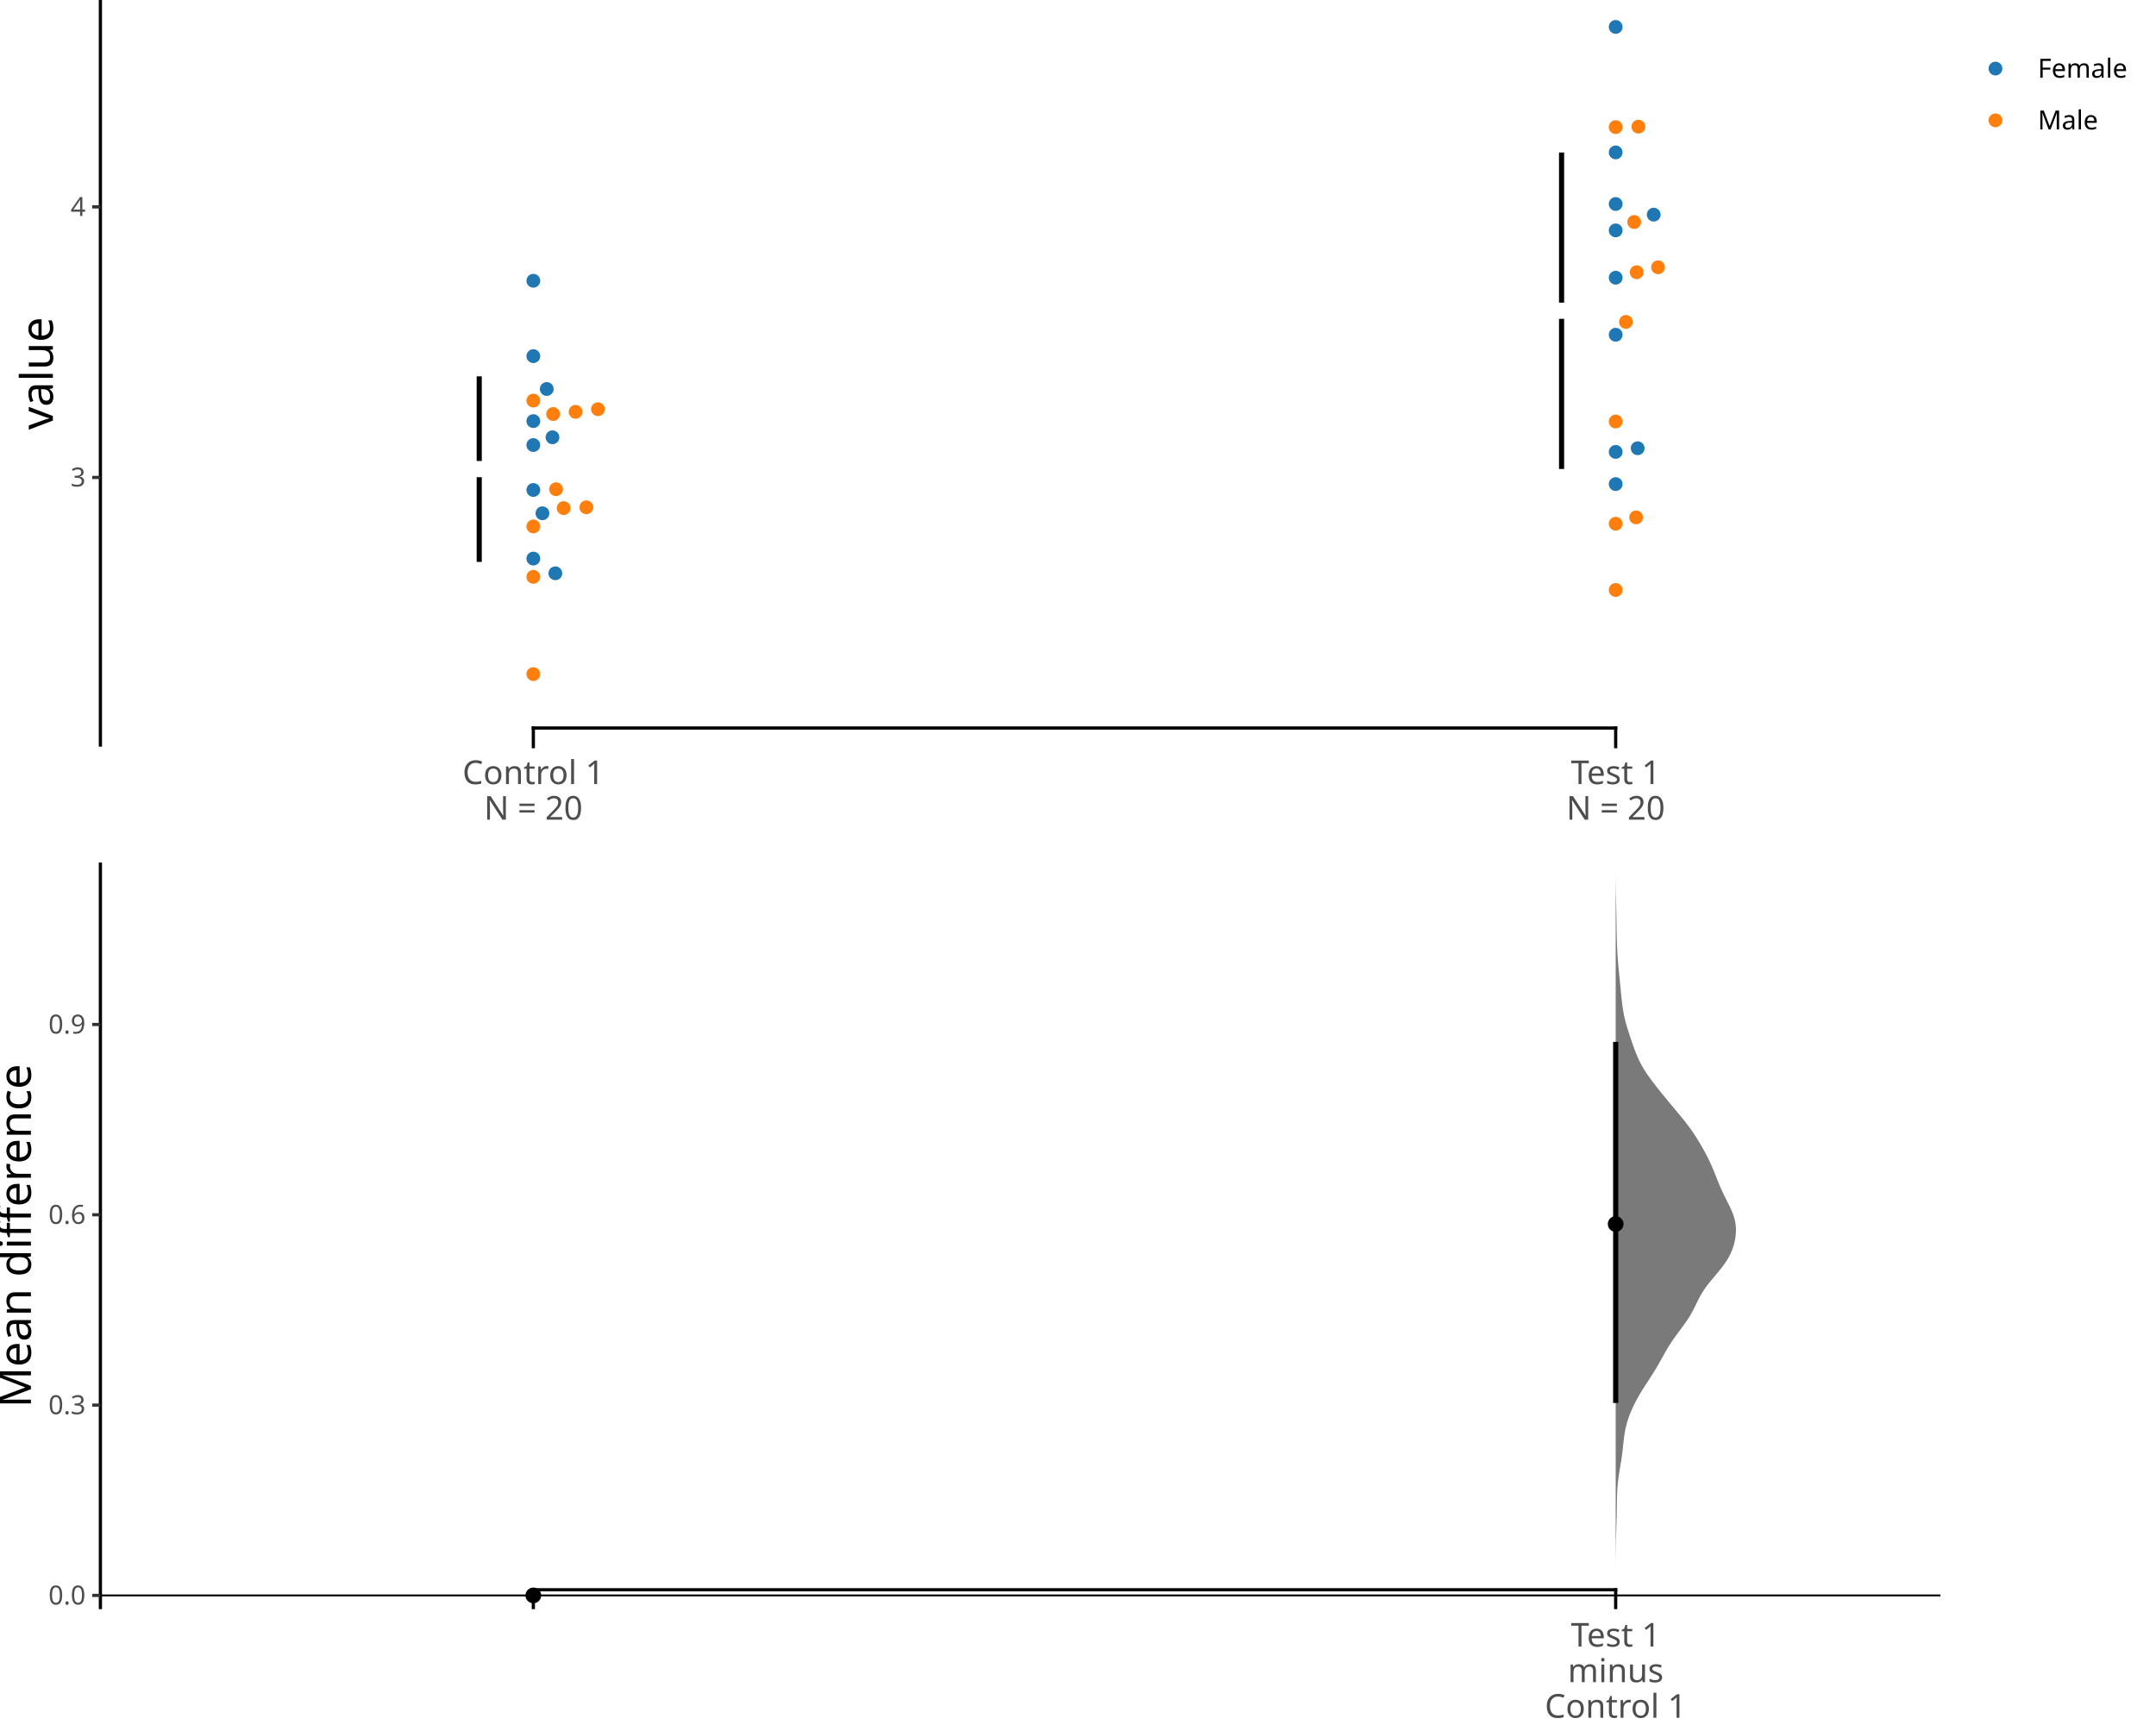
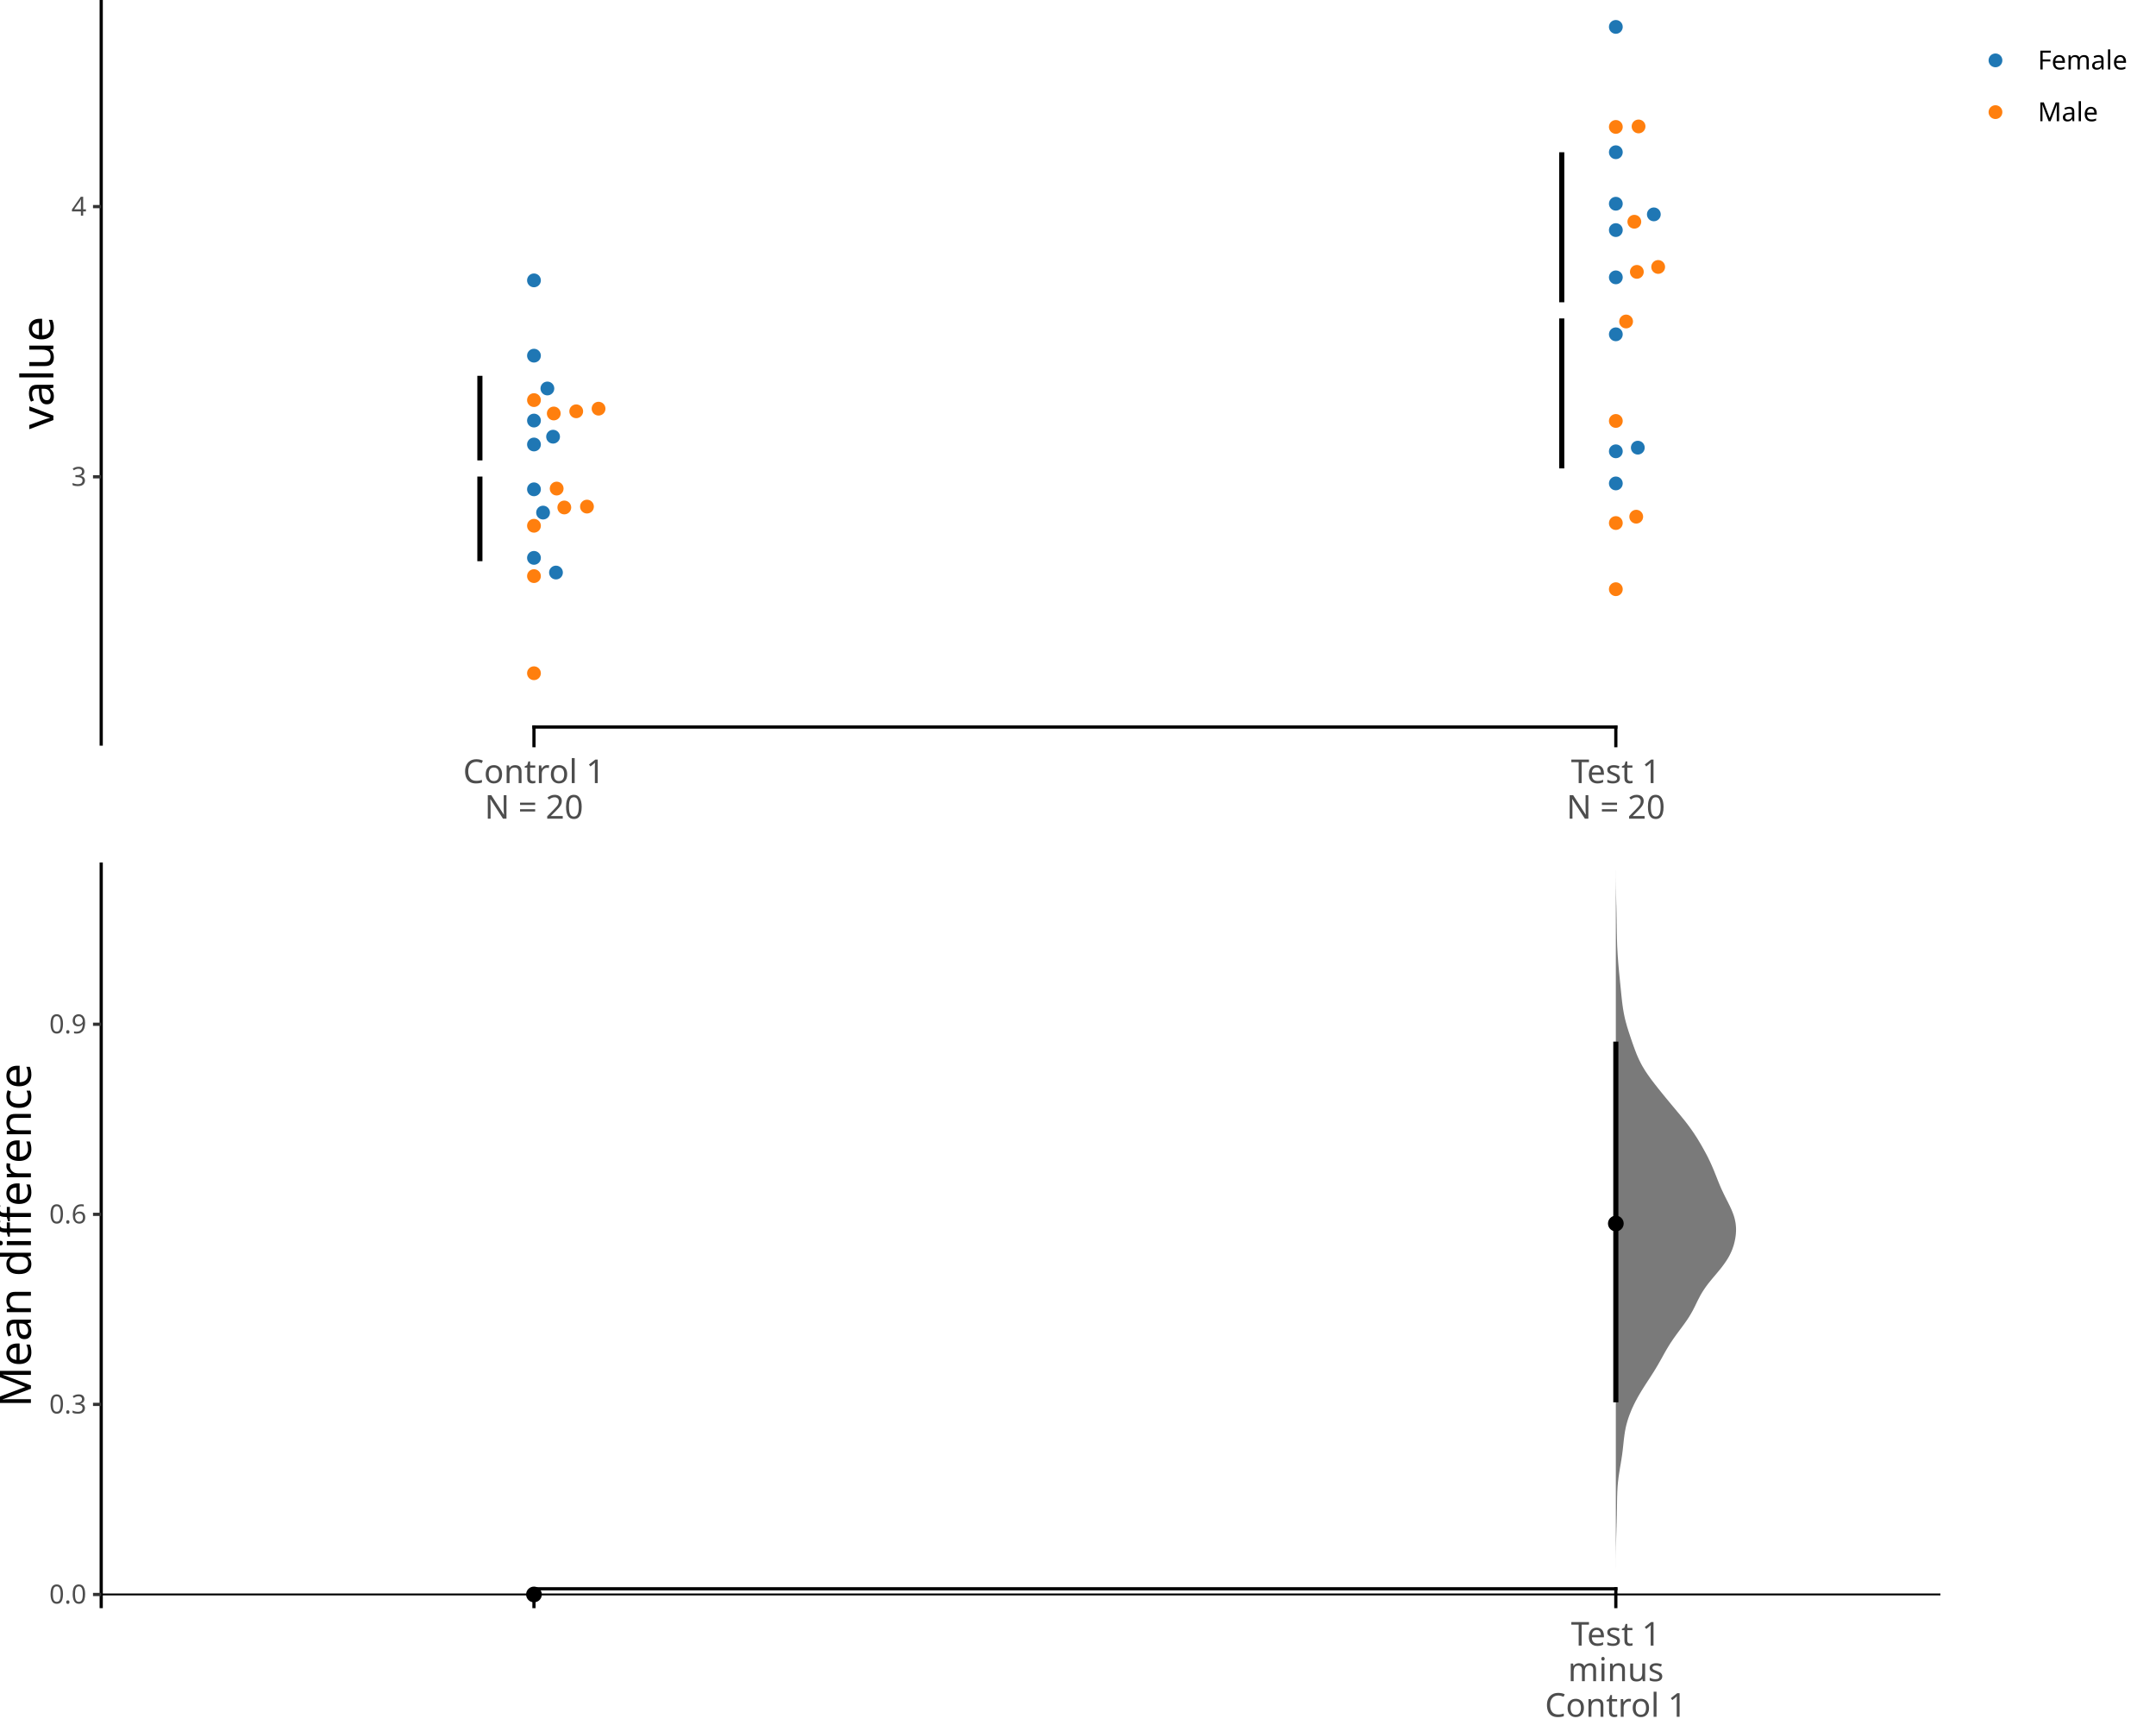
<svg xmlns="http://www.w3.org/2000/svg" class="svglite" data-engine-version="2.0" width="720.00pt" height="576.00pt" viewBox="0 0 720.00 576.00">
  <defs>
    <style type="text/css">
    .svglite line, .svglite polyline, .svglite polygon, .svglite path, .svglite rect, .svglite circle {
      fill: none;
      stroke: #000000;
      stroke-linecap: round;
      stroke-linejoin: round;
      stroke-miterlimit: 10.00;
    }
  </style>
  </defs>
  <rect width="100%" height="100%" style="stroke: none; fill: #FFFFFF;" />
  <defs>
    <clipPath id="cpMC4wMHw3MjAuMDB8MC4wMHw1NzYuMDA=">
      <rect x="0.00" y="0.00" width="720.00" height="576.00" />
    </clipPath>
  </defs>
  <g clip-path="url(#cpMC4wMHw3MjAuMDB8MC4wMHw1NzYuMDA=)">
</g>
  <defs>
    <clipPath id="cpMC4wMHw2NDguMDB8MC4wMHw1NzYuMDA=">
      <rect x="0.00" y="0.00" width="648.00" height="576.00" />
    </clipPath>
  </defs>
  <g clip-path="url(#cpMC4wMHw2NDguMDB8MC4wMHw1NzYuMDA=)">
</g>
  <g clip-path="url(#cpMC4wMHw3MjAuMDB8MC4wMHw1NzYuMDA=)">
</g>
  <defs>
    <clipPath id="cpMC4wMHw2NDguMDB8MC4wMHwyODguMDA=">
      <rect x="0.00" y="0.00" width="648.00" height="288.00" />
    </clipPath>
  </defs>
  <g clip-path="url(#cpMC4wMHw2NDguMDB8MC4wMHwyODguMDA=)">
-     <rect x="-0" y="0.00" width="648.00" height="288.00" style="stroke-width: 1.07; stroke: #FFFFFF; fill: #FFFFFF;" />
+     <rect x="0.00" y="0.00" width="648.00" height="288.00" style="stroke-width: 1.07; stroke: #FFFFFF; fill: #FFFFFF;" />
  </g>
  <g clip-path="url(#cpMC4wMHw3MjAuMDB8MC4wMHw1NzYuMDA=)">
-     <rect x="33.53" y="0.00" width="614.47" height="249.32" style="stroke-width: 1.07; stroke: none; fill: #FFFFFF;" />
-     <circle cx="184.72" cy="138.25" r="1.95" style="stroke-width: 0.71; stroke: #FF7F0E; fill: #FF7F0E;" />
-     <circle cx="178.11" cy="133.77" r="1.95" style="stroke-width: 0.71; stroke: #FF7F0E; fill: #FF7F0E;" />
-     <circle cx="185.69" cy="163.36" r="1.95" style="stroke-width: 0.71; stroke: #FF7F0E; fill: #FF7F0E;" />
-     <circle cx="178.11" cy="175.79" r="1.95" style="stroke-width: 0.71; stroke: #FF7F0E; fill: #FF7F0E;" />
-     <circle cx="192.22" cy="137.52" r="1.95" style="stroke-width: 0.71; stroke: #FF7F0E; fill: #FF7F0E;" />
-     <circle cx="178.11" cy="225.09" r="1.95" style="stroke-width: 0.71; stroke: #FF7F0E; fill: #FF7F0E;" />
-     <circle cx="199.69" cy="136.64" r="1.95" style="stroke-width: 0.71; stroke: #FF7F0E; fill: #FF7F0E;" />
-     <circle cx="195.82" cy="169.39" r="1.95" style="stroke-width: 0.71; stroke: #FF7F0E; fill: #FF7F0E;" />
-     <circle cx="188.24" cy="169.67" r="1.95" style="stroke-width: 0.71; stroke: #FF7F0E; fill: #FF7F0E;" />
-     <circle cx="178.11" cy="192.62" r="1.95" style="stroke-width: 0.71; stroke: #FF7F0E; fill: #FF7F0E;" />
-     <circle cx="178.11" cy="163.61" r="1.95" style="stroke-width: 0.71; stroke: #1F77B4; fill: #1F77B4;" />
-     <circle cx="178.11" cy="93.75" r="1.95" style="stroke-width: 0.71; stroke: #1F77B4; fill: #1F77B4;" />
-     <circle cx="184.50" cy="146.02" r="1.95" style="stroke-width: 0.71; stroke: #1F77B4; fill: #1F77B4;" />
-     <circle cx="178.11" cy="140.61" r="1.95" style="stroke-width: 0.71; stroke: #1F77B4; fill: #1F77B4;" />
-     <circle cx="178.11" cy="186.52" r="1.95" style="stroke-width: 0.71; stroke: #1F77B4; fill: #1F77B4;" />
-     <circle cx="182.59" cy="129.89" r="1.95" style="stroke-width: 0.71; stroke: #1F77B4; fill: #1F77B4;" />
-     <circle cx="185.46" cy="191.43" r="1.95" style="stroke-width: 0.71; stroke: #1F77B4; fill: #1F77B4;" />
-     <circle cx="181.15" cy="171.39" r="1.95" style="stroke-width: 0.71; stroke: #1F77B4; fill: #1F77B4;" />
-     <circle cx="178.11" cy="118.92" r="1.95" style="stroke-width: 0.71; stroke: #1F77B4; fill: #1F77B4;" />
-     <circle cx="178.11" cy="148.61" r="1.95" style="stroke-width: 0.71; stroke: #1F77B4; fill: #1F77B4;" />
-     <circle cx="542.99" cy="107.49" r="1.95" style="stroke-width: 0.71; stroke: #FF7F0E; fill: #FF7F0E;" />
-     <circle cx="539.56" cy="174.88" r="1.95" style="stroke-width: 0.71; stroke: #FF7F0E; fill: #FF7F0E;" />
-     <circle cx="553.71" cy="89.25" r="1.95" style="stroke-width: 0.71; stroke: #FF7F0E; fill: #FF7F0E;" />
-     <circle cx="539.56" cy="42.44" r="1.95" style="stroke-width: 0.71; stroke: #FF7F0E; fill: #FF7F0E;" />
-     <circle cx="539.56" cy="140.75" r="1.95" style="stroke-width: 0.71; stroke: #FF7F0E; fill: #FF7F0E;" />
-     <circle cx="539.56" cy="197.00" r="1.95" style="stroke-width: 0.71; stroke: #FF7F0E; fill: #FF7F0E;" />
-     <circle cx="545.74" cy="74.13" r="1.95" style="stroke-width: 0.71; stroke: #FF7F0E; fill: #FF7F0E;" />
-     <circle cx="547.15" cy="42.28" r="1.95" style="stroke-width: 0.71; stroke: #FF7F0E; fill: #FF7F0E;" />
-     <circle cx="546.58" cy="90.90" r="1.95" style="stroke-width: 0.71; stroke: #FF7F0E; fill: #FF7F0E;" />
-     <circle cx="546.38" cy="172.76" r="1.95" style="stroke-width: 0.71; stroke: #FF7F0E; fill: #FF7F0E;" />
-     <circle cx="539.56" cy="111.78" r="1.95" style="stroke-width: 0.71; stroke: #1F77B4; fill: #1F77B4;" />
-     <circle cx="546.91" cy="149.68" r="1.95" style="stroke-width: 0.71; stroke: #1F77B4; fill: #1F77B4;" />
-     <circle cx="539.56" cy="161.64" r="1.95" style="stroke-width: 0.71; stroke: #1F77B4; fill: #1F77B4;" />
-     <circle cx="539.56" cy="8.99" r="1.95" style="stroke-width: 0.71; stroke: #1F77B4; fill: #1F77B4;" />
-     <circle cx="539.56" cy="50.89" r="1.95" style="stroke-width: 0.71; stroke: #1F77B4; fill: #1F77B4;" />
-     <circle cx="552.26" cy="71.67" r="1.95" style="stroke-width: 0.71; stroke: #1F77B4; fill: #1F77B4;" />
-     <circle cx="539.56" cy="76.93" r="1.95" style="stroke-width: 0.71; stroke: #1F77B4; fill: #1F77B4;" />
-     <circle cx="539.56" cy="150.90" r="1.95" style="stroke-width: 0.71; stroke: #1F77B4; fill: #1F77B4;" />
-     <circle cx="539.56" cy="92.73" r="1.95" style="stroke-width: 0.71; stroke: #1F77B4; fill: #1F77B4;" />
-     <circle cx="539.56" cy="68.12" r="1.95" style="stroke-width: 0.71; stroke: #1F77B4; fill: #1F77B4;" />
-     <line x1="160.04" y1="153.08" x2="160.04" y2="126.51" style="stroke-width: 1.71; stroke-linecap: square;" />
-     <line x1="521.49" y1="100.20" x2="521.49" y2="51.77" style="stroke-width: 1.71; stroke-linecap: square;" />
-     <line x1="160.04" y1="160.20" x2="160.04" y2="186.77" style="stroke-width: 1.71; stroke-linecap: square;" />
-     <line x1="521.49" y1="107.32" x2="521.49" y2="155.75" style="stroke-width: 1.71; stroke-linecap: square;" />
-     <line x1="178.11" y1="243.09" x2="539.56" y2="243.09" style="stroke-width: 1.07; stroke-linecap: square;" />
-     <line x1="178.11" y1="243.09" x2="178.11" y2="249.32" style="stroke-width: 1.07; stroke-linecap: square;" />
-     <line x1="539.56" y1="243.09" x2="539.56" y2="249.32" style="stroke-width: 1.07; stroke-linecap: square;" />
-     <polyline points="33.53,249.32 33.53,0.00 " style="stroke-width: 1.07; stroke-linecap: butt;" />
-     <text x="28.60" y="162.44" text-anchor="end" style="font-size: 8.80px; fill: #4D4D4D; font-family: sans;" textLength="4.89px" lengthAdjust="spacingAndGlyphs">3</text>
-     <text x="28.60" y="72.11" text-anchor="end" style="font-size: 8.80px; fill: #4D4D4D; font-family: sans;" textLength="4.89px" lengthAdjust="spacingAndGlyphs">4</text>
-     <polyline points="30.79,159.41 33.53,159.41 " style="stroke-width: 1.07; stroke: #333333; stroke-linecap: butt;" />
-     <polyline points="30.79,69.08 33.53,69.08 " style="stroke-width: 1.07; stroke: #333333; stroke-linecap: butt;" />
-     <text x="178.11" y="261.82" text-anchor="middle" style="font-size: 11.00px; fill: #4D4D4D; font-family: sans;" textLength="44.64px" lengthAdjust="spacingAndGlyphs">Control 1</text>
-     <text x="178.11" y="273.70" text-anchor="middle" style="font-size: 11.00px; fill: #4D4D4D; font-family: sans;" textLength="32.72px" lengthAdjust="spacingAndGlyphs">N = 20</text>
-     <text x="539.56" y="261.82" text-anchor="middle" style="font-size: 11.00px; fill: #4D4D4D; font-family: sans;" textLength="30.57px" lengthAdjust="spacingAndGlyphs">Test 1</text>
-     <text x="539.56" y="273.70" text-anchor="middle" style="font-size: 11.00px; fill: #4D4D4D; font-family: sans;" textLength="32.72px" lengthAdjust="spacingAndGlyphs">N = 20</text>
-     <text transform="translate(17.66,124.66) rotate(-90)" text-anchor="middle" style="font-size: 15.00px; font-family: sans;" textLength="35.87px" lengthAdjust="spacingAndGlyphs">value</text>
+     <rect x="33.80" y="-0" width="614.20" height="248.99" style="stroke-width: 1.07; stroke: none; fill: #FFFFFF;" />
+     <circle cx="184.93" cy="138.07" r="1.95" style="stroke-width: 0.71; stroke: #FF7F0E; fill: #FF7F0E;" />
+     <circle cx="178.32" cy="133.60" r="1.95" style="stroke-width: 0.71; stroke: #FF7F0E; fill: #FF7F0E;" />
+     <circle cx="185.90" cy="163.14" r="1.95" style="stroke-width: 0.71; stroke: #FF7F0E; fill: #FF7F0E;" />
+     <circle cx="178.32" cy="175.56" r="1.95" style="stroke-width: 0.71; stroke: #FF7F0E; fill: #FF7F0E;" />
+     <circle cx="192.43" cy="137.34" r="1.95" style="stroke-width: 0.71; stroke: #FF7F0E; fill: #FF7F0E;" />
+     <circle cx="178.32" cy="224.80" r="1.95" style="stroke-width: 0.71; stroke: #FF7F0E; fill: #FF7F0E;" />
+     <circle cx="199.89" cy="136.46" r="1.95" style="stroke-width: 0.71; stroke: #FF7F0E; fill: #FF7F0E;" />
+     <circle cx="196.02" cy="169.16" r="1.95" style="stroke-width: 0.71; stroke: #FF7F0E; fill: #FF7F0E;" />
+     <circle cx="188.45" cy="169.45" r="1.95" style="stroke-width: 0.71; stroke: #FF7F0E; fill: #FF7F0E;" />
+     <circle cx="178.32" cy="192.37" r="1.95" style="stroke-width: 0.71; stroke: #FF7F0E; fill: #FF7F0E;" />
+     <circle cx="178.32" cy="163.39" r="1.95" style="stroke-width: 0.71; stroke: #1F77B4; fill: #1F77B4;" />
+     <circle cx="178.32" cy="93.62" r="1.95" style="stroke-width: 0.71; stroke: #1F77B4; fill: #1F77B4;" />
+     <circle cx="184.70" cy="145.82" r="1.95" style="stroke-width: 0.71; stroke: #1F77B4; fill: #1F77B4;" />
+     <circle cx="178.32" cy="140.43" r="1.95" style="stroke-width: 0.71; stroke: #1F77B4; fill: #1F77B4;" />
+     <circle cx="178.32" cy="186.28" r="1.95" style="stroke-width: 0.71; stroke: #1F77B4; fill: #1F77B4;" />
+     <circle cx="182.80" cy="129.72" r="1.95" style="stroke-width: 0.71; stroke: #1F77B4; fill: #1F77B4;" />
+     <circle cx="185.67" cy="191.18" r="1.95" style="stroke-width: 0.71; stroke: #1F77B4; fill: #1F77B4;" />
+     <circle cx="181.36" cy="171.16" r="1.95" style="stroke-width: 0.71; stroke: #1F77B4; fill: #1F77B4;" />
+     <circle cx="178.32" cy="118.76" r="1.95" style="stroke-width: 0.71; stroke: #1F77B4; fill: #1F77B4;" />
+     <circle cx="178.32" cy="148.42" r="1.95" style="stroke-width: 0.71; stroke: #1F77B4; fill: #1F77B4;" />
+     <circle cx="543.04" cy="107.35" r="1.95" style="stroke-width: 0.71; stroke: #FF7F0E; fill: #FF7F0E;" />
+     <circle cx="539.61" cy="174.65" r="1.95" style="stroke-width: 0.71; stroke: #FF7F0E; fill: #FF7F0E;" />
+     <circle cx="553.75" cy="89.14" r="1.95" style="stroke-width: 0.71; stroke: #FF7F0E; fill: #FF7F0E;" />
+     <circle cx="539.61" cy="42.38" r="1.95" style="stroke-width: 0.71; stroke: #FF7F0E; fill: #FF7F0E;" />
+     <circle cx="539.61" cy="140.56" r="1.95" style="stroke-width: 0.71; stroke: #FF7F0E; fill: #FF7F0E;" />
+     <circle cx="539.61" cy="196.74" r="1.95" style="stroke-width: 0.71; stroke: #FF7F0E; fill: #FF7F0E;" />
+     <circle cx="545.79" cy="74.04" r="1.95" style="stroke-width: 0.71; stroke: #FF7F0E; fill: #FF7F0E;" />
+     <circle cx="547.20" cy="42.22" r="1.95" style="stroke-width: 0.71; stroke: #FF7F0E; fill: #FF7F0E;" />
+     <circle cx="546.63" cy="90.78" r="1.95" style="stroke-width: 0.71; stroke: #FF7F0E; fill: #FF7F0E;" />
+     <circle cx="546.42" cy="172.53" r="1.95" style="stroke-width: 0.71; stroke: #FF7F0E; fill: #FF7F0E;" />
+     <circle cx="539.61" cy="111.63" r="1.95" style="stroke-width: 0.71; stroke: #1F77B4; fill: #1F77B4;" />
+     <circle cx="546.95" cy="149.48" r="1.95" style="stroke-width: 0.71; stroke: #1F77B4; fill: #1F77B4;" />
+     <circle cx="539.61" cy="161.42" r="1.95" style="stroke-width: 0.71; stroke: #1F77B4; fill: #1F77B4;" />
+     <circle cx="539.61" cy="8.98" r="1.95" style="stroke-width: 0.71; stroke: #1F77B4; fill: #1F77B4;" />
+     <circle cx="539.61" cy="50.83" r="1.95" style="stroke-width: 0.71; stroke: #1F77B4; fill: #1F77B4;" />
+     <circle cx="552.30" cy="71.58" r="1.95" style="stroke-width: 0.71; stroke: #1F77B4; fill: #1F77B4;" />
+     <circle cx="539.61" cy="76.83" r="1.95" style="stroke-width: 0.71; stroke: #1F77B4; fill: #1F77B4;" />
+     <circle cx="539.61" cy="150.70" r="1.95" style="stroke-width: 0.71; stroke: #1F77B4; fill: #1F77B4;" />
+     <circle cx="539.61" cy="92.61" r="1.95" style="stroke-width: 0.71; stroke: #1F77B4; fill: #1F77B4;" />
+     <circle cx="539.61" cy="68.03" r="1.95" style="stroke-width: 0.71; stroke: #1F77B4; fill: #1F77B4;" />
+     <line x1="160.26" y1="152.88" x2="160.26" y2="126.35" style="stroke-width: 1.71; stroke-linecap: square;" />
+     <line x1="521.55" y1="100.07" x2="521.55" y2="51.70" style="stroke-width: 1.71; stroke-linecap: square;" />
+     <line x1="160.26" y1="159.99" x2="160.26" y2="186.53" style="stroke-width: 1.71; stroke-linecap: square;" />
+     <line x1="521.55" y1="107.18" x2="521.55" y2="155.54" style="stroke-width: 1.71; stroke-linecap: square;" />
+     <line x1="178.32" y1="242.77" x2="539.61" y2="242.77" style="stroke-width: 1.07; stroke-linecap: square;" />
+     <line x1="178.32" y1="242.77" x2="178.32" y2="248.99" style="stroke-width: 1.07; stroke-linecap: square;" />
+     <line x1="539.61" y1="242.77" x2="539.61" y2="248.99" style="stroke-width: 1.07; stroke-linecap: square;" />
+     <polyline points="33.80,248.99 33.80,0.00 " style="stroke-width: 1.07; stroke-linecap: butt;" />
+     <text x="28.87" y="162.23" text-anchor="end" style="font-size: 8.80px; fill: #4D4D4D; font-family: sans;" textLength="4.89px" lengthAdjust="spacingAndGlyphs">3</text>
+     <text x="28.87" y="72.02" text-anchor="end" style="font-size: 8.80px; fill: #4D4D4D; font-family: sans;" textLength="4.89px" lengthAdjust="spacingAndGlyphs">4</text>
+     <polyline points="31.06,159.20 33.80,159.20 " style="stroke-width: 1.07; stroke: #333333; stroke-linecap: butt;" />
+     <polyline points="31.06,68.99 33.80,68.99 " style="stroke-width: 1.07; stroke: #333333; stroke-linecap: butt;" />
+     <text x="178.32" y="261.49" text-anchor="middle" style="font-size: 11.00px; fill: #4D4D4D; font-family: sans;" textLength="44.64px" lengthAdjust="spacingAndGlyphs">Control 1</text>
+     <text x="178.32" y="273.37" text-anchor="middle" style="font-size: 11.00px; fill: #4D4D4D; font-family: sans;" textLength="32.72px" lengthAdjust="spacingAndGlyphs">N = 20</text>
+     <text x="539.61" y="261.49" text-anchor="middle" style="font-size: 11.00px; fill: #4D4D4D; font-family: sans;" textLength="30.57px" lengthAdjust="spacingAndGlyphs">Test 1</text>
+     <text x="539.61" y="273.37" text-anchor="middle" style="font-size: 11.00px; fill: #4D4D4D; font-family: sans;" textLength="32.72px" lengthAdjust="spacingAndGlyphs">N = 20</text>
+     <text transform="translate(17.83,124.50) rotate(-90)" text-anchor="middle" style="font-size: 15.00px; font-family: sans;" textLength="35.87px" lengthAdjust="spacingAndGlyphs">value</text>
  </g>
  <defs>
    <clipPath id="cpMC4wMHw2NDguMDB8Mjg4LjAwfDU3Ni4wMA==">
      <rect x="0" y="288.00" width="648.00" height="288.00" />
    </clipPath>
  </defs>
  <g clip-path="url(#cpMC4wMHw2NDguMDB8Mjg4LjAwfDU3Ni4wMA==)">
    <rect x="0" y="288.00" width="648.00" height="288.00" style="stroke-width: 1.07; stroke: #FFFFFF; fill: #FFFFFF;" />
  </g>
  <g clip-path="url(#cpMC4wMHw3MjAuMDB8MC4wMHw1NzYuMDA=)">
</g>
  <defs>
-     <clipPath id="cpMzMuNTN8NjQ4LjAwfDI4OC4wMHw1MzcuMzI=">
-       <rect x="33.53" y="288.00" width="614.47" height="249.32" />
+     <clipPath id="cpMzMuODB8NjQ4LjAwfDI4OC4wMHw1MzYuOTk=">
+       <rect x="33.80" y="288.00" width="614.20" height="248.99" />
    </clipPath>
  </defs>
-   <g clip-path="url(#cpMzMuNTN8NjQ4LjAwfDI4OC4wMHw1MzcuMzI=)">
-     <rect x="33.53" y="288.00" width="614.47" height="249.32" style="stroke-width: 1.07; stroke: none; fill: #FFFFFF;" />
-     <polygon points="539.56,525.45 539.56,524.98 539.56,524.52 539.57,524.05 539.57,523.59 539.57,523.12 539.57,522.66 539.57,522.19 539.57,521.73 539.57,521.26 539.58,520.80 539.58,520.33 539.58,519.87 539.59,519.41 539.59,518.94 539.60,518.48 539.60,518.01 539.61,517.55 539.61,517.08 539.62,516.62 539.63,516.15 539.64,515.69 539.65,515.22 539.66,514.76 539.67,514.29 539.68,513.83 539.69,513.36 539.71,512.90 539.72,512.44 539.73,511.97 539.75,511.51 539.76,511.04 539.77,510.58 539.79,510.11 539.80,509.65 539.81,509.18 539.83,508.72 539.84,508.25 539.85,507.79 539.86,507.32 539.88,506.86 539.89,506.39 539.90,505.93 539.91,505.47 539.92,505.00 539.92,504.54 539.93,504.07 539.94,503.61 539.95,503.14 539.95,502.68 539.96,502.21 539.97,501.75 539.97,501.28 539.98,500.82 539.99,500.35 540.00,499.89 540.02,499.42 540.03,498.96 540.05,498.50 540.07,498.03 540.10,497.57 540.12,497.10 540.16,496.64 540.19,496.17 540.23,495.71 540.28,495.24 540.33,494.78 540.38,494.31 540.43,493.85 540.49,493.38 540.56,492.92 540.63,492.45 540.70,491.99 540.77,491.53 540.85,491.06 540.93,490.60 541.00,490.13 541.08,489.67 541.16,489.20 541.24,488.74 541.32,488.27 541.39,487.81 541.46,487.34 541.54,486.88 541.60,486.41 541.67,485.95 541.73,485.48 541.79,485.02 541.85,484.56 541.90,484.09 541.95,483.63 542.01,483.16 542.05,482.70 542.10,482.23 542.15,481.77 542.20,481.30 542.26,480.84 542.31,480.37 542.37,479.91 542.43,479.44 542.50,478.98 542.58,478.51 542.65,478.05 542.74,477.59 542.83,477.12 542.94,476.66 543.05,476.19 543.16,475.73 543.29,475.26 543.42,474.80 543.56,474.33 543.71,473.87 543.87,473.40 544.04,472.94 544.21,472.47 544.39,472.01 544.58,471.54 544.77,471.08 544.98,470.62 545.19,470.15 545.40,469.69 545.62,469.22 545.85,468.76 546.09,468.29 546.33,467.83 546.58,467.36 546.84,466.90 547.10,466.43 547.36,465.97 547.64,465.50 547.91,465.04 548.20,464.57 548.48,464.11 548.77,463.64 549.07,463.18 549.37,462.72 549.67,462.25 549.97,461.79 550.27,461.32 550.57,460.86 550.87,460.39 551.17,459.93 551.47,459.46 551.77,459.00 552.06,458.53 552.35,458.07 552.64,457.60 552.92,457.14 553.20,456.67 553.47,456.21 553.75,455.75 554.01,455.28 554.28,454.82 554.54,454.35 554.80,453.89 555.05,453.42 555.31,452.96 555.57,452.49 555.83,452.03 556.09,451.56 556.36,451.10 556.63,450.63 556.91,450.17 557.19,449.70 557.48,449.24 557.77,448.78 558.08,448.31 558.39,447.85 558.70,447.38 559.03,446.92 559.36,446.45 559.69,445.99 560.03,445.52 560.37,445.06 560.72,444.59 561.06,444.13 561.41,443.66 561.75,443.20 562.09,442.73 562.43,442.27 562.76,441.81 563.09,441.34 563.40,440.88 563.71,440.41 564.01,439.95 564.30,439.48 564.58,439.02 564.84,438.55 565.10,438.09 565.35,437.62 565.59,437.16 565.83,436.69 566.06,436.23 566.29,435.76 566.51,435.30 566.74,434.84 566.97,434.37 567.20,433.91 567.44,433.44 567.69,432.98 567.95,432.51 568.21,432.05 568.50,431.58 568.79,431.12 569.10,430.65 569.42,430.19 569.75,429.72 570.09,429.26 570.45,428.79 570.82,428.33 571.19,427.87 571.57,427.40 571.96,426.94 572.35,426.47 572.74,426.01 573.13,425.54 573.52,425.08 573.90,424.61 574.28,424.15 574.65,423.68 575.02,423.22 575.37,422.75 575.71,422.29 576.04,421.82 576.36,421.36 576.66,420.90 576.94,420.43 577.22,419.97 577.48,419.50 577.71,419.04 577.94,418.57 578.15,418.11 578.34,417.64 578.52,417.18 578.69,416.71 578.85,416.25 578.99,415.78 579.11,415.32 579.23,414.85 579.33,414.39 579.42,413.93 579.50,413.46 579.57,413.00 579.63,412.53 579.67,412.07 579.70,411.60 579.72,411.14 579.73,410.67 579.72,410.21 579.69,409.74 579.65,409.28 579.60,408.81 579.53,408.35 579.44,407.88 579.34,407.42 579.23,406.96 579.10,406.49 578.95,406.03 578.79,405.56 578.62,405.10 578.43,404.63 578.24,404.17 578.03,403.70 577.82,403.24 577.60,402.77 577.37,402.31 577.14,401.84 576.91,401.38 576.67,400.91 576.44,400.45 576.20,399.99 575.97,399.52 575.74,399.06 575.52,398.59 575.29,398.13 575.08,397.66 574.87,397.20 574.66,396.73 574.46,396.27 574.26,395.80 574.07,395.34 573.88,394.87 573.69,394.41 573.51,393.94 573.32,393.48 573.14,393.02 572.95,392.55 572.77,392.09 572.58,391.62 572.40,391.16 572.20,390.69 572.01,390.23 571.81,389.76 571.61,389.30 571.40,388.83 571.19,388.37 570.97,387.90 570.75,387.44 570.52,386.97 570.29,386.51 570.05,386.05 569.81,385.58 569.57,385.12 569.32,384.65 569.07,384.19 568.81,383.72 568.55,383.26 568.28,382.79 568.01,382.33 567.74,381.86 567.46,381.40 567.18,380.93 566.90,380.47 566.61,380.00 566.31,379.54 566.01,379.08 565.71,378.61 565.40,378.15 565.08,377.68 564.75,377.22 564.42,376.75 564.08,376.29 563.73,375.82 563.38,375.36 563.02,374.89 562.66,374.43 562.29,373.96 561.91,373.50 561.53,373.03 561.15,372.57 560.77,372.11 560.38,371.64 559.99,371.18 559.61,370.71 559.22,370.25 558.83,369.78 558.44,369.32 558.06,368.85 557.67,368.39 557.29,367.92 556.90,367.46 556.52,366.99 556.14,366.53 555.76,366.06 555.38,365.60 555.00,365.14 554.63,364.67 554.25,364.21 553.88,363.74 553.51,363.28 553.14,362.81 552.78,362.35 552.42,361.88 552.06,361.42 551.71,360.95 551.36,360.49 551.02,360.02 550.68,359.56 550.35,359.09 550.03,358.63 549.72,358.17 549.42,357.70 549.13,357.24 548.84,356.77 548.57,356.31 548.30,355.84 548.05,355.38 547.81,354.91 547.57,354.45 547.35,353.98 547.13,353.52 546.92,353.05 546.72,352.59 546.53,352.12 546.34,351.66 546.16,351.20 545.98,350.73 545.81,350.27 545.64,349.80 545.47,349.34 545.31,348.87 545.15,348.41 544.99,347.94 544.83,347.48 544.67,347.01 544.51,346.55 544.35,346.08 544.20,345.62 544.05,345.15 543.90,344.69 543.75,344.22 543.60,343.76 543.46,343.30 543.32,342.83 543.18,342.37 543.05,341.90 542.92,341.44 542.80,340.97 542.69,340.51 542.58,340.04 542.47,339.58 542.37,339.11 542.28,338.65 542.19,338.18 542.11,337.72 542.03,337.25 541.96,336.79 541.89,336.33 541.82,335.86 541.76,335.40 541.70,334.93 541.65,334.47 541.59,334.00 541.54,333.54 541.49,333.07 541.44,332.61 541.39,332.14 541.35,331.68 541.30,331.21 541.25,330.75 541.21,330.28 541.16,329.82 541.12,329.36 541.07,328.89 541.02,328.43 540.98,327.96 540.93,327.50 540.88,327.03 540.84,326.57 540.79,326.10 540.75,325.64 540.70,325.17 540.66,324.71 540.61,324.24 540.57,323.78 540.53,323.31 540.48,322.85 540.44,322.39 540.40,321.92 540.36,321.46 540.33,320.99 540.29,320.53 540.26,320.06 540.22,319.60 540.19,319.13 540.16,318.67 540.13,318.20 540.11,317.74 540.08,317.27 540.06,316.81 540.04,316.34 540.02,315.88 540.00,315.42 539.98,314.95 539.96,314.49 539.95,314.02 539.93,313.56 539.92,313.09 539.91,312.63 539.90,312.16 539.89,311.70 539.88,311.23 539.88,310.77 539.87,310.30 539.86,309.84 539.85,309.37 539.85,308.91 539.84,308.45 539.83,307.98 539.83,307.52 539.82,307.05 539.81,306.59 539.80,306.12 539.80,305.66 539.79,305.19 539.78,304.73 539.77,304.26 539.76,303.80 539.75,303.33 539.74,302.87 539.73,302.40 539.72,301.94 539.71,301.48 539.69,301.01 539.68,300.55 539.67,300.08 539.66,299.62 539.65,299.15 539.64,298.69 539.63,298.22 539.63,297.76 539.62,297.29 539.61,296.83 539.61,296.36 539.60,295.90 539.59,295.43 539.59,294.97 539.58,294.51 539.58,294.04 539.58,293.58 539.58,293.11 539.57,292.65 539.57,292.18 539.57,291.72 539.57,291.25 539.57,290.79 539.57,290.32 539.57,289.86 539.56,289.39 539.56,288.93 539.56,288.46 539.56,288.00 " style="stroke-width: 0.75; stroke: none; fill: #595959; fill-opacity: 0.80;" />
-     <line x1="539.56" y1="467.63" x2="539.56" y2="348.74" style="stroke-width: 1.71; stroke-linecap: square;" />
-     <circle cx="539.56" cy="408.71" r="2.25" style="stroke-width: 0.75; fill: #000000;" />
-     <line x1="178.11" y1="532.73" x2="178.11" y2="532.73" style="stroke-width: 1.71; stroke-linecap: square;" />
-     <circle cx="178.11" cy="532.73" r="2.25" style="stroke-width: 0.75; fill: #000000;" />
-     <line x1="178.11" y1="530.84" x2="539.56" y2="530.84" style="stroke-width: 1.07; stroke-linecap: square;" />
-     <line x1="178.11" y1="530.84" x2="178.11" y2="537.32" style="stroke-width: 1.07; stroke-linecap: square;" />
-     <line x1="539.56" y1="530.84" x2="539.56" y2="537.32" style="stroke-width: 1.07; stroke-linecap: square;" />
-     <line x1="33.53" y1="532.73" x2="648.00" y2="532.73" style="stroke-width: 0.64; stroke-linecap: butt;" />
+   <g clip-path="url(#cpMzMuODB8NjQ4LjAwfDI4OC4wMHw1MzYuOTk=)">
+     <rect x="33.80" y="288.00" width="614.20" height="248.99" style="stroke-width: 1.07; stroke: none; fill: #FFFFFF;" />
+     <polygon points="539.61,525.13 539.61,524.67 539.61,524.21 539.61,523.74 539.62,523.28 539.62,522.81 539.62,522.35 539.62,521.89 539.62,521.42 539.62,520.96 539.62,520.49 539.63,520.03 539.63,519.57 539.63,519.10 539.64,518.64 539.64,518.17 539.65,517.71 539.66,517.24 539.66,516.78 539.67,516.32 539.68,515.85 539.69,515.39 539.70,514.92 539.71,514.46 539.72,514.00 539.73,513.53 539.74,513.07 539.76,512.60 539.77,512.14 539.78,511.68 539.80,511.21 539.81,510.75 539.82,510.28 539.84,509.82 539.85,509.36 539.86,508.89 539.88,508.43 539.89,507.96 539.90,507.50 539.91,507.04 539.92,506.57 539.94,506.11 539.95,505.64 539.95,505.18 539.96,504.72 539.97,504.25 539.98,503.79 539.99,503.32 539.99,502.86 540.00,502.39 540.01,501.93 540.01,501.47 540.02,501.00 540.03,500.54 540.04,500.07 540.05,499.61 540.07,499.15 540.08,498.68 540.10,498.22 540.12,497.75 540.15,497.29 540.17,496.83 540.20,496.36 540.24,495.90 540.28,495.43 540.32,494.97 540.37,494.51 540.43,494.04 540.48,493.58 540.54,493.11 540.61,492.65 540.68,492.19 540.75,491.72 540.82,491.26 540.90,490.79 540.97,490.33 541.05,489.87 541.13,489.40 541.21,488.94 541.29,488.47 541.36,488.01 541.44,487.55 541.51,487.08 541.58,486.62 541.65,486.15 541.72,485.69 541.78,485.22 541.84,484.76 541.90,484.30 541.95,483.83 542.00,483.37 542.05,482.90 542.10,482.44 542.15,481.98 542.20,481.51 542.25,481.05 542.30,480.58 542.36,480.12 542.42,479.66 542.48,479.19 542.55,478.73 542.62,478.26 542.70,477.80 542.79,477.34 542.88,476.87 542.98,476.41 543.09,475.94 543.21,475.48 543.34,475.02 543.47,474.55 543.61,474.09 543.76,473.62 543.92,473.16 544.08,472.70 544.26,472.23 544.44,471.77 544.63,471.30 544.82,470.84 545.02,470.37 545.23,469.91 545.45,469.45 545.67,468.98 545.90,468.52 546.13,468.05 546.38,467.59 546.63,467.13 546.88,466.66 547.14,466.20 547.41,465.73 547.68,465.27 547.96,464.81 548.24,464.34 548.53,463.88 548.82,463.41 549.11,462.95 549.41,462.49 549.71,462.02 550.01,461.56 550.31,461.09 550.62,460.63 550.92,460.17 551.22,459.70 551.52,459.24 551.81,458.77 552.11,458.31 552.40,457.85 552.68,457.38 552.97,456.92 553.24,456.45 553.52,455.99 553.79,455.53 554.05,455.06 554.32,454.60 554.58,454.13 554.84,453.67 555.10,453.20 555.35,452.74 555.61,452.28 555.87,451.81 556.13,451.35 556.40,450.88 556.67,450.42 556.95,449.96 557.23,449.49 557.52,449.03 557.81,448.56 558.12,448.10 558.43,447.64 558.74,447.17 559.07,446.71 559.40,446.24 559.73,445.78 560.07,445.32 560.41,444.85 560.76,444.39 561.10,443.92 561.45,443.46 561.79,443.00 562.13,442.53 562.47,442.07 562.80,441.60 563.12,441.14 563.44,440.68 563.75,440.21 564.05,439.75 564.33,439.28 564.61,438.82 564.88,438.35 565.14,437.89 565.39,437.43 565.63,436.96 565.87,436.50 566.10,436.03 566.32,435.57 566.55,435.11 566.77,434.64 567.00,434.18 567.24,433.71 567.48,433.25 567.72,432.79 567.98,432.32 568.25,431.86 568.53,431.39 568.83,430.93 569.13,430.47 569.45,430.00 569.78,429.54 570.13,429.07 570.48,428.61 570.85,428.15 571.22,427.68 571.60,427.22 571.99,426.75 572.38,426.29 572.77,425.83 573.16,425.36 573.55,424.90 573.93,424.43 574.31,423.97 574.69,423.51 575.05,423.04 575.40,422.58 575.74,422.11 576.07,421.65 576.39,421.18 576.69,420.72 576.98,420.26 577.25,419.79 577.51,419.33 577.75,418.86 577.97,418.40 578.18,417.94 578.38,417.47 578.56,417.01 578.72,416.54 578.88,416.08 579.02,415.62 579.14,415.15 579.26,414.69 579.36,414.22 579.45,413.76 579.53,413.30 579.60,412.83 579.66,412.37 579.70,411.90 579.73,411.44 579.75,410.98 579.76,410.51 579.75,410.05 579.72,409.58 579.68,409.12 579.63,408.66 579.56,408.19 579.47,407.73 579.37,407.26 579.26,406.80 579.13,406.33 578.98,405.87 578.82,405.41 578.65,404.94 578.46,404.48 578.27,404.01 578.06,403.55 577.85,403.09 577.63,402.62 577.40,402.16 577.17,401.69 576.94,401.23 576.70,400.77 576.47,400.30 576.23,399.84 576.00,399.37 575.77,398.91 575.55,398.45 575.33,397.98 575.11,397.52 574.90,397.05 574.69,396.59 574.49,396.13 574.29,395.66 574.10,395.20 573.91,394.73 573.72,394.27 573.54,393.81 573.36,393.34 573.17,392.88 572.99,392.41 572.80,391.95 572.62,391.49 572.43,391.02 572.24,390.56 572.04,390.09 571.84,389.63 571.64,389.16 571.43,388.70 571.22,388.24 571.01,387.77 570.78,387.31 570.56,386.84 570.33,386.38 570.09,385.92 569.85,385.45 569.60,384.99 569.35,384.52 569.10,384.06 568.84,383.60 568.58,383.13 568.32,382.67 568.05,382.20 567.78,381.74 567.50,381.28 567.22,380.81 566.94,380.35 566.65,379.88 566.35,379.42 566.05,378.96 565.75,378.49 565.43,378.03 565.11,377.56 564.79,377.10 564.46,376.64 564.12,376.17 563.77,375.71 563.42,375.24 563.06,374.78 562.70,374.31 562.33,373.85 561.95,373.39 561.57,372.92 561.19,372.46 560.81,371.99 560.42,371.53 560.03,371.07 559.65,370.60 559.26,370.14 558.87,369.67 558.48,369.21 558.10,368.75 557.71,368.28 557.33,367.82 556.94,367.35 556.56,366.89 556.18,366.43 555.80,365.96 555.42,365.50 555.04,365.03 554.67,364.57 554.30,364.11 553.92,363.64 553.55,363.18 553.19,362.71 552.82,362.25 552.46,361.79 552.10,361.32 551.75,360.86 551.40,360.39 551.06,359.93 550.73,359.46 550.40,359.00 550.08,358.54 549.77,358.07 549.46,357.61 549.17,357.14 548.89,356.68 548.61,356.22 548.35,355.75 548.09,355.29 547.85,354.82 547.62,354.36 547.39,353.90 547.18,353.43 546.97,352.97 546.77,352.50 546.57,352.04 546.39,351.58 546.21,351.11 546.03,350.65 545.86,350.18 545.69,349.72 545.52,349.26 545.36,348.79 545.19,348.33 545.03,347.86 544.87,347.40 544.71,346.94 544.56,346.47 544.40,346.01 544.25,345.54 544.09,345.08 543.94,344.62 543.79,344.15 543.65,343.69 543.50,343.22 543.36,342.76 543.23,342.29 543.10,341.83 542.97,341.37 542.85,340.90 542.73,340.44 542.62,339.97 542.52,339.51 542.42,339.05 542.33,338.58 542.24,338.12 542.16,337.65 542.08,337.19 542.00,336.73 541.94,336.26 541.87,335.80 541.81,335.33 541.75,334.87 541.69,334.41 541.64,333.94 541.59,333.48 541.54,333.01 541.49,332.55 541.44,332.09 541.40,331.62 541.35,331.16 541.30,330.69 541.26,330.23 541.21,329.77 541.16,329.30 541.12,328.84 541.07,328.37 541.02,327.91 540.98,327.44 540.93,326.98 540.89,326.52 540.84,326.05 540.79,325.59 540.75,325.12 540.70,324.66 540.66,324.20 540.62,323.73 540.57,323.27 540.53,322.80 540.49,322.34 540.45,321.88 540.41,321.41 540.38,320.95 540.34,320.48 540.31,320.02 540.27,319.56 540.24,319.09 540.21,318.63 540.18,318.16 540.16,317.70 540.13,317.24 540.11,316.77 540.08,316.31 540.06,315.84 540.04,315.38 540.03,314.92 540.01,314.45 540.00,313.99 539.98,313.52 539.97,313.06 539.96,312.60 539.95,312.13 539.94,311.67 539.93,311.20 539.92,310.74 539.92,310.27 539.91,309.81 539.90,309.35 539.90,308.88 539.89,308.42 539.88,307.95 539.88,307.49 539.87,307.03 539.86,306.56 539.85,306.10 539.84,305.63 539.84,305.17 539.83,304.71 539.82,304.24 539.81,303.78 539.80,303.31 539.79,302.85 539.78,302.39 539.76,301.92 539.75,301.46 539.74,300.99 539.73,300.53 539.72,300.07 539.71,299.60 539.70,299.14 539.69,298.67 539.68,298.21 539.68,297.75 539.67,297.28 539.66,296.82 539.65,296.35 539.65,295.89 539.64,295.42 539.64,294.96 539.63,294.50 539.63,294.03 539.63,293.57 539.62,293.10 539.62,292.64 539.62,292.18 539.62,291.71 539.62,291.25 539.62,290.78 539.61,290.32 539.61,289.86 539.61,289.39 539.61,288.93 539.61,288.46 539.61,288.00 " style="stroke-width: 0.75; stroke: none; fill: #595959; fill-opacity: 0.80;" />
+     <line x1="539.61" y1="467.39" x2="539.61" y2="348.66" style="stroke-width: 1.71; stroke-linecap: square;" />
+     <circle cx="539.61" cy="408.55" r="2.25" style="stroke-width: 0.75; fill: #000000;" />
+     <line x1="178.32" y1="532.41" x2="178.32" y2="532.41" style="stroke-width: 1.71; stroke-linecap: square;" />
+     <circle cx="178.32" cy="532.41" r="2.25" style="stroke-width: 0.75; fill: #000000;" />
+     <line x1="178.32" y1="530.52" x2="539.61" y2="530.52" style="stroke-width: 1.07; stroke-linecap: square;" />
+     <line x1="178.32" y1="530.52" x2="178.32" y2="536.99" style="stroke-width: 1.07; stroke-linecap: square;" />
+     <line x1="539.61" y1="530.52" x2="539.61" y2="536.99" style="stroke-width: 1.07; stroke-linecap: square;" />
+     <line x1="33.80" y1="532.41" x2="648.00" y2="532.41" style="stroke-width: 0.64; stroke-linecap: butt;" />
  </g>
  <g clip-path="url(#cpMC4wMHw3MjAuMDB8MC4wMHw1NzYuMDA=)">
-     <polyline points="33.53,537.32 33.53,288.00 " style="stroke-width: 1.07; stroke-linecap: butt;" />
-     <text x="28.60" y="535.76" text-anchor="end" style="font-size: 8.80px; fill: #4D4D4D; font-family: sans;" textLength="12.23px" lengthAdjust="spacingAndGlyphs">0.0</text>
-     <text x="28.60" y="472.21" text-anchor="end" style="font-size: 8.80px; fill: #4D4D4D; font-family: sans;" textLength="12.23px" lengthAdjust="spacingAndGlyphs">0.3</text>
-     <text x="28.60" y="408.66" text-anchor="end" style="font-size: 8.80px; fill: #4D4D4D; font-family: sans;" textLength="12.23px" lengthAdjust="spacingAndGlyphs">0.6</text>
-     <text x="28.60" y="345.11" text-anchor="end" style="font-size: 8.80px; fill: #4D4D4D; font-family: sans;" textLength="12.23px" lengthAdjust="spacingAndGlyphs">0.9</text>
-     <polyline points="30.79,532.73 33.53,532.73 " style="stroke-width: 1.07; stroke: #333333; stroke-linecap: butt;" />
-     <polyline points="30.79,469.18 33.53,469.18 " style="stroke-width: 1.07; stroke: #333333; stroke-linecap: butt;" />
-     <polyline points="30.79,405.63 33.53,405.63 " style="stroke-width: 1.07; stroke: #333333; stroke-linecap: butt;" />
-     <polyline points="30.79,342.08 33.53,342.08 " style="stroke-width: 1.07; stroke: #333333; stroke-linecap: butt;" />
-     <text x="539.56" y="549.82" text-anchor="middle" style="font-size: 11.00px; fill: #4D4D4D; font-family: sans;" textLength="30.57px" lengthAdjust="spacingAndGlyphs">Test 1</text>
-     <text x="539.56" y="561.70" text-anchor="middle" style="font-size: 11.00px; fill: #4D4D4D; font-family: sans;" textLength="29.35px" lengthAdjust="spacingAndGlyphs">minus</text>
-     <text x="539.56" y="573.58" text-anchor="middle" style="font-size: 11.00px; fill: #4D4D4D; font-family: sans;" textLength="44.64px" lengthAdjust="spacingAndGlyphs">Control 1</text>
-     <text transform="translate(10.32,412.66) rotate(-90)" text-anchor="middle" style="font-size: 15.00px; font-family: sans;" textLength="107.58px" lengthAdjust="spacingAndGlyphs">Mean difference</text>
+     <polyline points="33.80,536.99 33.80,288.00 " style="stroke-width: 1.07; stroke-linecap: butt;" />
+     <text x="28.87" y="535.44" text-anchor="end" style="font-size: 8.80px; fill: #4D4D4D; font-family: sans;" textLength="12.23px" lengthAdjust="spacingAndGlyphs">0.0</text>
+     <text x="28.87" y="471.97" text-anchor="end" style="font-size: 8.80px; fill: #4D4D4D; font-family: sans;" textLength="12.23px" lengthAdjust="spacingAndGlyphs">0.3</text>
+     <text x="28.87" y="408.50" text-anchor="end" style="font-size: 8.80px; fill: #4D4D4D; font-family: sans;" textLength="12.23px" lengthAdjust="spacingAndGlyphs">0.6</text>
+     <text x="28.87" y="345.04" text-anchor="end" style="font-size: 8.80px; fill: #4D4D4D; font-family: sans;" textLength="12.23px" lengthAdjust="spacingAndGlyphs">0.9</text>
+     <polyline points="31.06,532.41 33.80,532.41 " style="stroke-width: 1.07; stroke: #333333; stroke-linecap: butt;" />
+     <polyline points="31.06,468.94 33.80,468.94 " style="stroke-width: 1.07; stroke: #333333; stroke-linecap: butt;" />
+     <polyline points="31.06,405.48 33.80,405.48 " style="stroke-width: 1.07; stroke: #333333; stroke-linecap: butt;" />
+     <polyline points="31.06,342.01 33.80,342.01 " style="stroke-width: 1.07; stroke: #333333; stroke-linecap: butt;" />
+     <text x="539.61" y="549.49" text-anchor="middle" style="font-size: 11.00px; fill: #4D4D4D; font-family: sans;" textLength="30.57px" lengthAdjust="spacingAndGlyphs">Test 1</text>
+     <text x="539.61" y="561.37" text-anchor="middle" style="font-size: 11.00px; fill: #4D4D4D; font-family: sans;" textLength="29.35px" lengthAdjust="spacingAndGlyphs">minus</text>
+     <text x="539.61" y="573.25" text-anchor="middle" style="font-size: 11.00px; fill: #4D4D4D; font-family: sans;" textLength="44.64px" lengthAdjust="spacingAndGlyphs">Control 1</text>
+     <text transform="translate(10.32,412.50) rotate(-90)" text-anchor="middle" style="font-size: 15.00px; font-family: sans;" textLength="107.58px" lengthAdjust="spacingAndGlyphs">Mean difference</text>
  </g>
  <defs>
    <clipPath id="cpNjQ4LjAwfDcyMC4wMHwwLjAwfDU3Ni4wMA==">
      <rect x="648.00" y="0.00" width="72.00" height="576.00" />
    </clipPath>
  </defs>
  <g clip-path="url(#cpNjQ4LjAwfDcyMC4wMHwwLjAwfDU3Ni4wMA==)">
</g>
  <g clip-path="url(#cpMC4wMHw3MjAuMDB8MC4wMHw1NzYuMDA=)">
-     <rect x="652.27" y="3.30" width="63.45" height="51.00" style="stroke-width: 1.07; stroke: none; fill: #FFFFFF;" />
-     <circle cx="666.39" cy="22.90" r="1.95" style="stroke-width: 0.71; stroke: #1F77B4; fill: #1F77B4;" />
-     <circle cx="666.39" cy="40.18" r="1.95" style="stroke-width: 0.71; stroke: #FF7F0E; fill: #FF7F0E;" />
-     <text x="680.51" y="25.93" style="font-size: 8.80px; font-family: sans;" textLength="29.35px" lengthAdjust="spacingAndGlyphs">Female</text>
-     <text x="680.51" y="43.21" style="font-size: 8.80px; font-family: sans;" textLength="19.08px" lengthAdjust="spacingAndGlyphs">Male</text>
+     <rect x="652.27" y="6.04" width="63.45" height="45.52" style="stroke-width: 1.07; stroke: none; fill: #FFFFFF;" />
+     <rect x="657.75" y="11.52" width="17.28" height="17.28" style="stroke-width: 1.07; stroke: none; fill: #FFFFFF;" />
+     <circle cx="666.39" cy="20.16" r="1.95" style="stroke-width: 0.71; stroke: #1F77B4; fill: #1F77B4;" />
+     <rect x="657.75" y="28.80" width="17.28" height="17.28" style="stroke-width: 1.07; stroke: none; fill: #FFFFFF;" />
+     <circle cx="666.39" cy="37.44" r="1.95" style="stroke-width: 0.71; stroke: #FF7F0E; fill: #FF7F0E;" />
+     <text x="680.51" y="23.19" style="font-size: 8.80px; font-family: sans;" textLength="29.35px" lengthAdjust="spacingAndGlyphs">Female</text>
+     <text x="680.51" y="40.47" style="font-size: 8.80px; font-family: sans;" textLength="19.08px" lengthAdjust="spacingAndGlyphs">Male</text>
  </g>
</svg>
